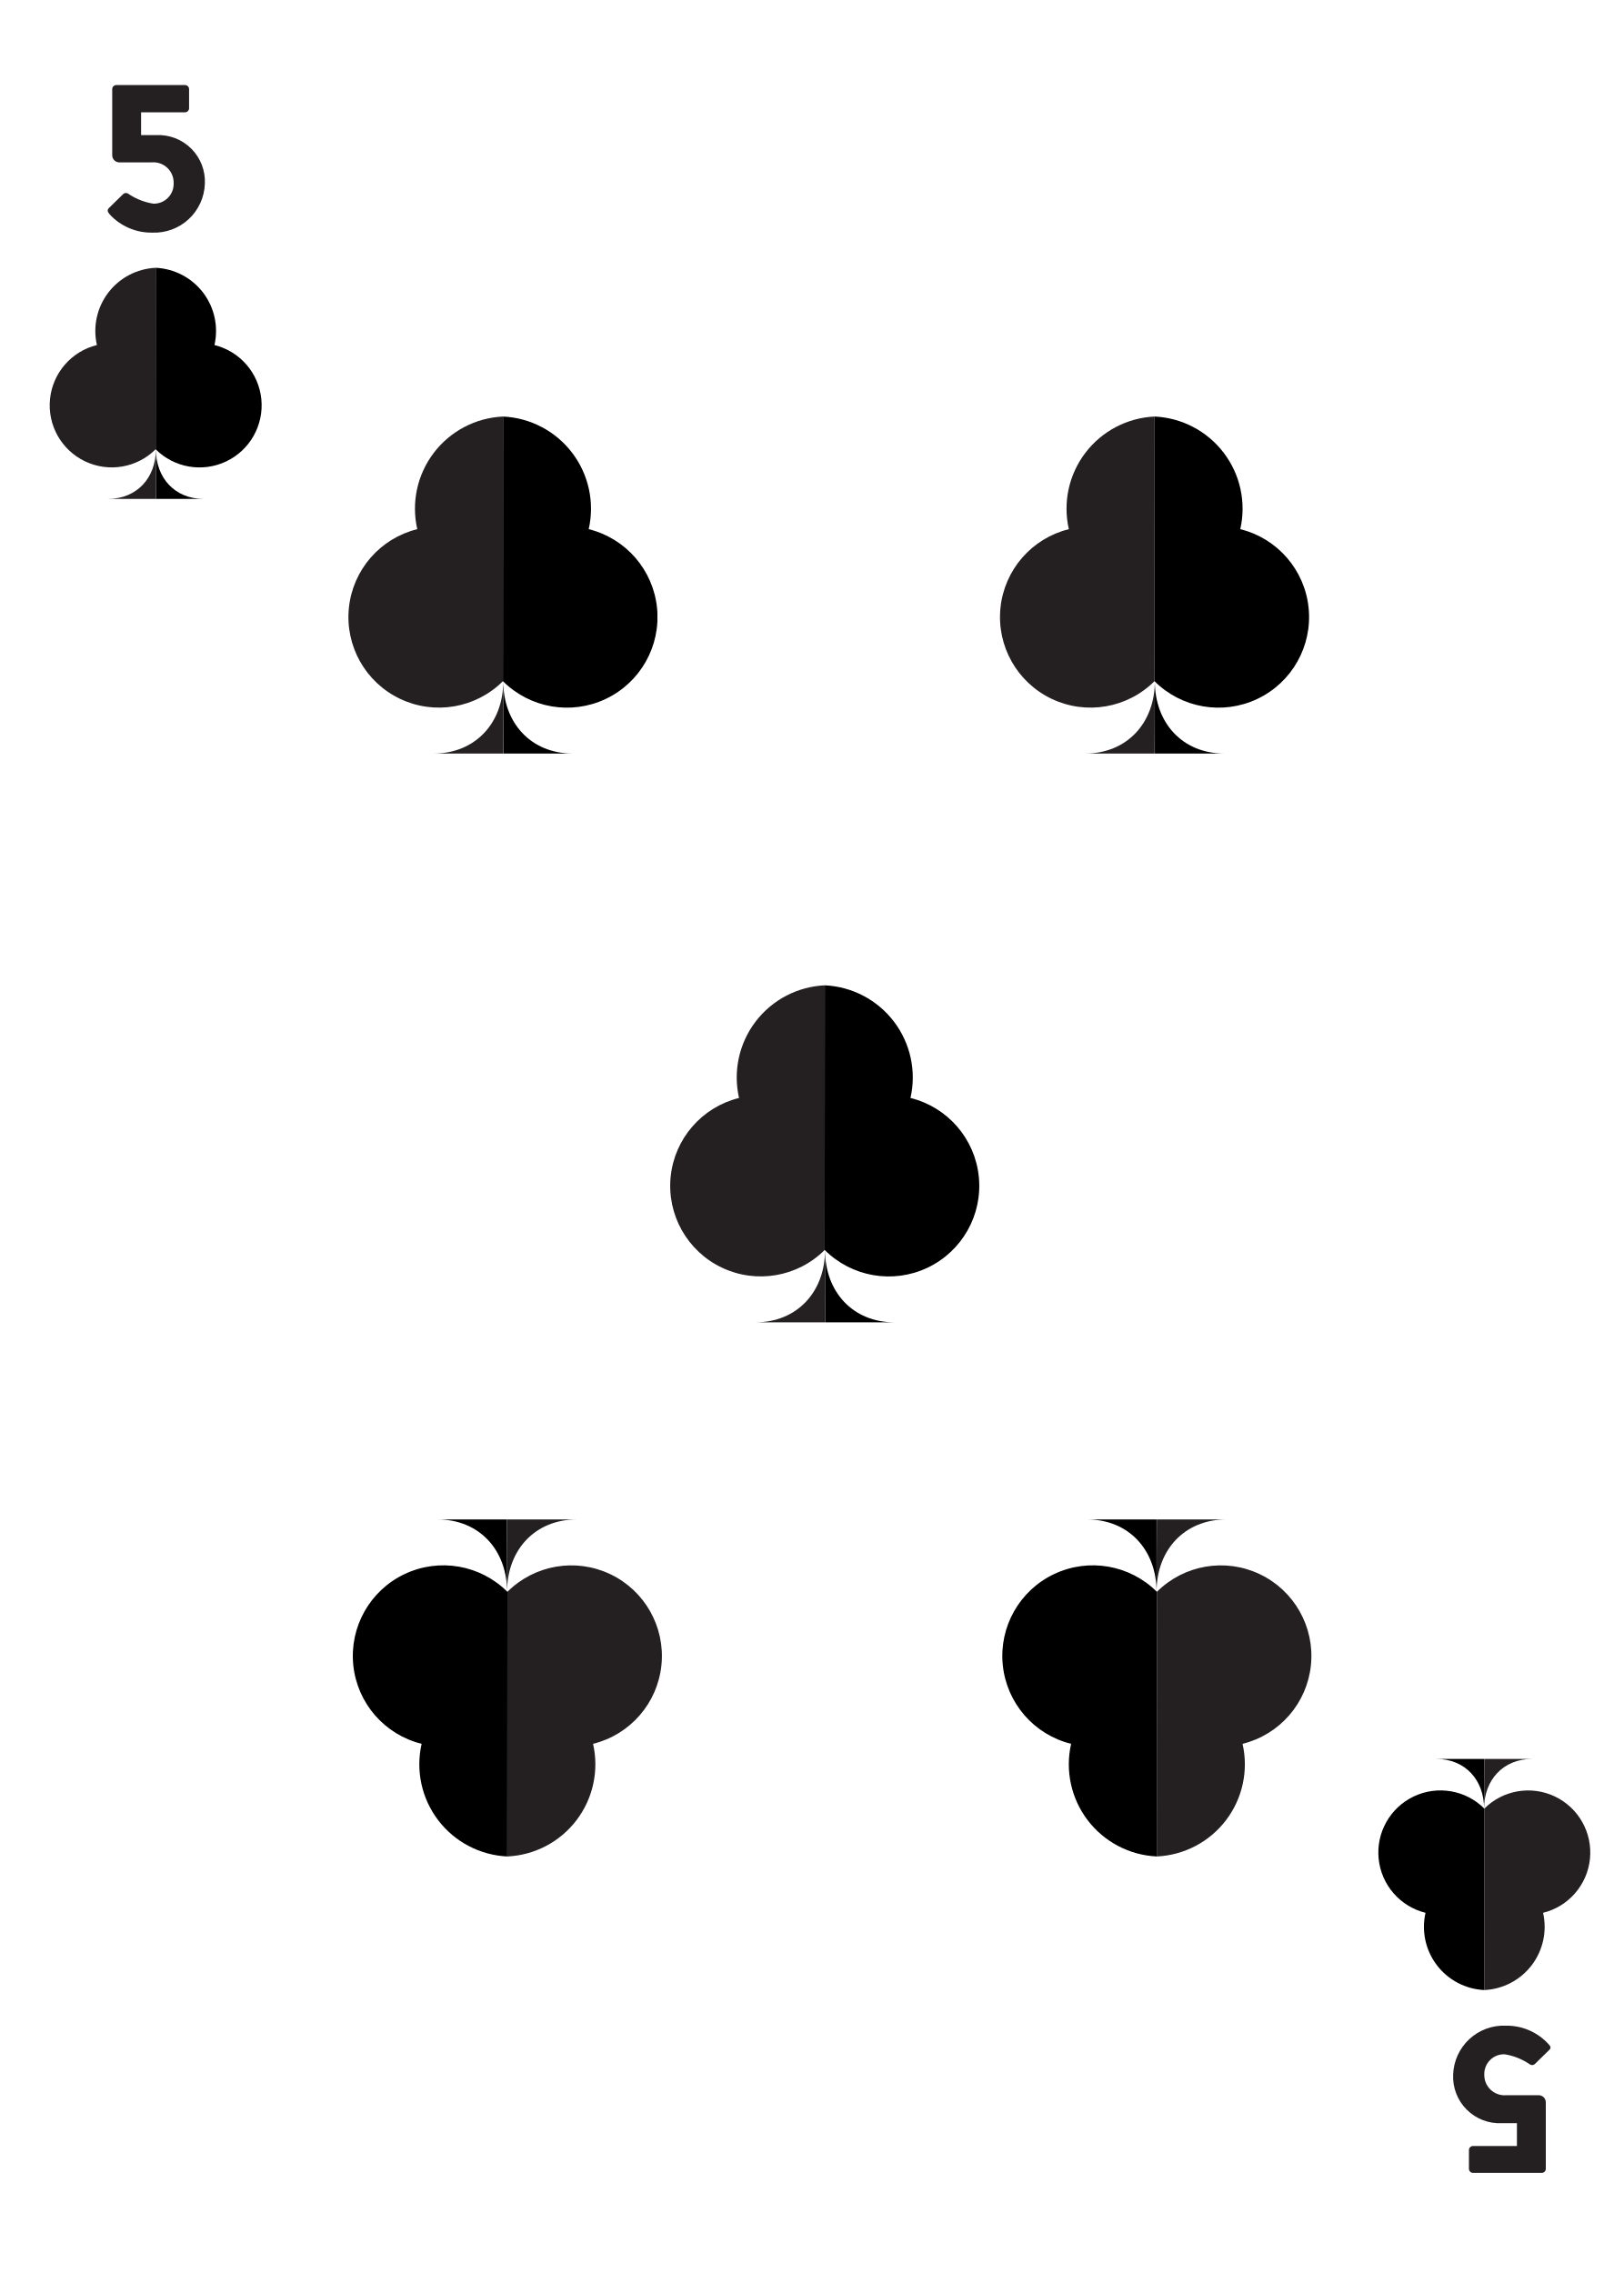
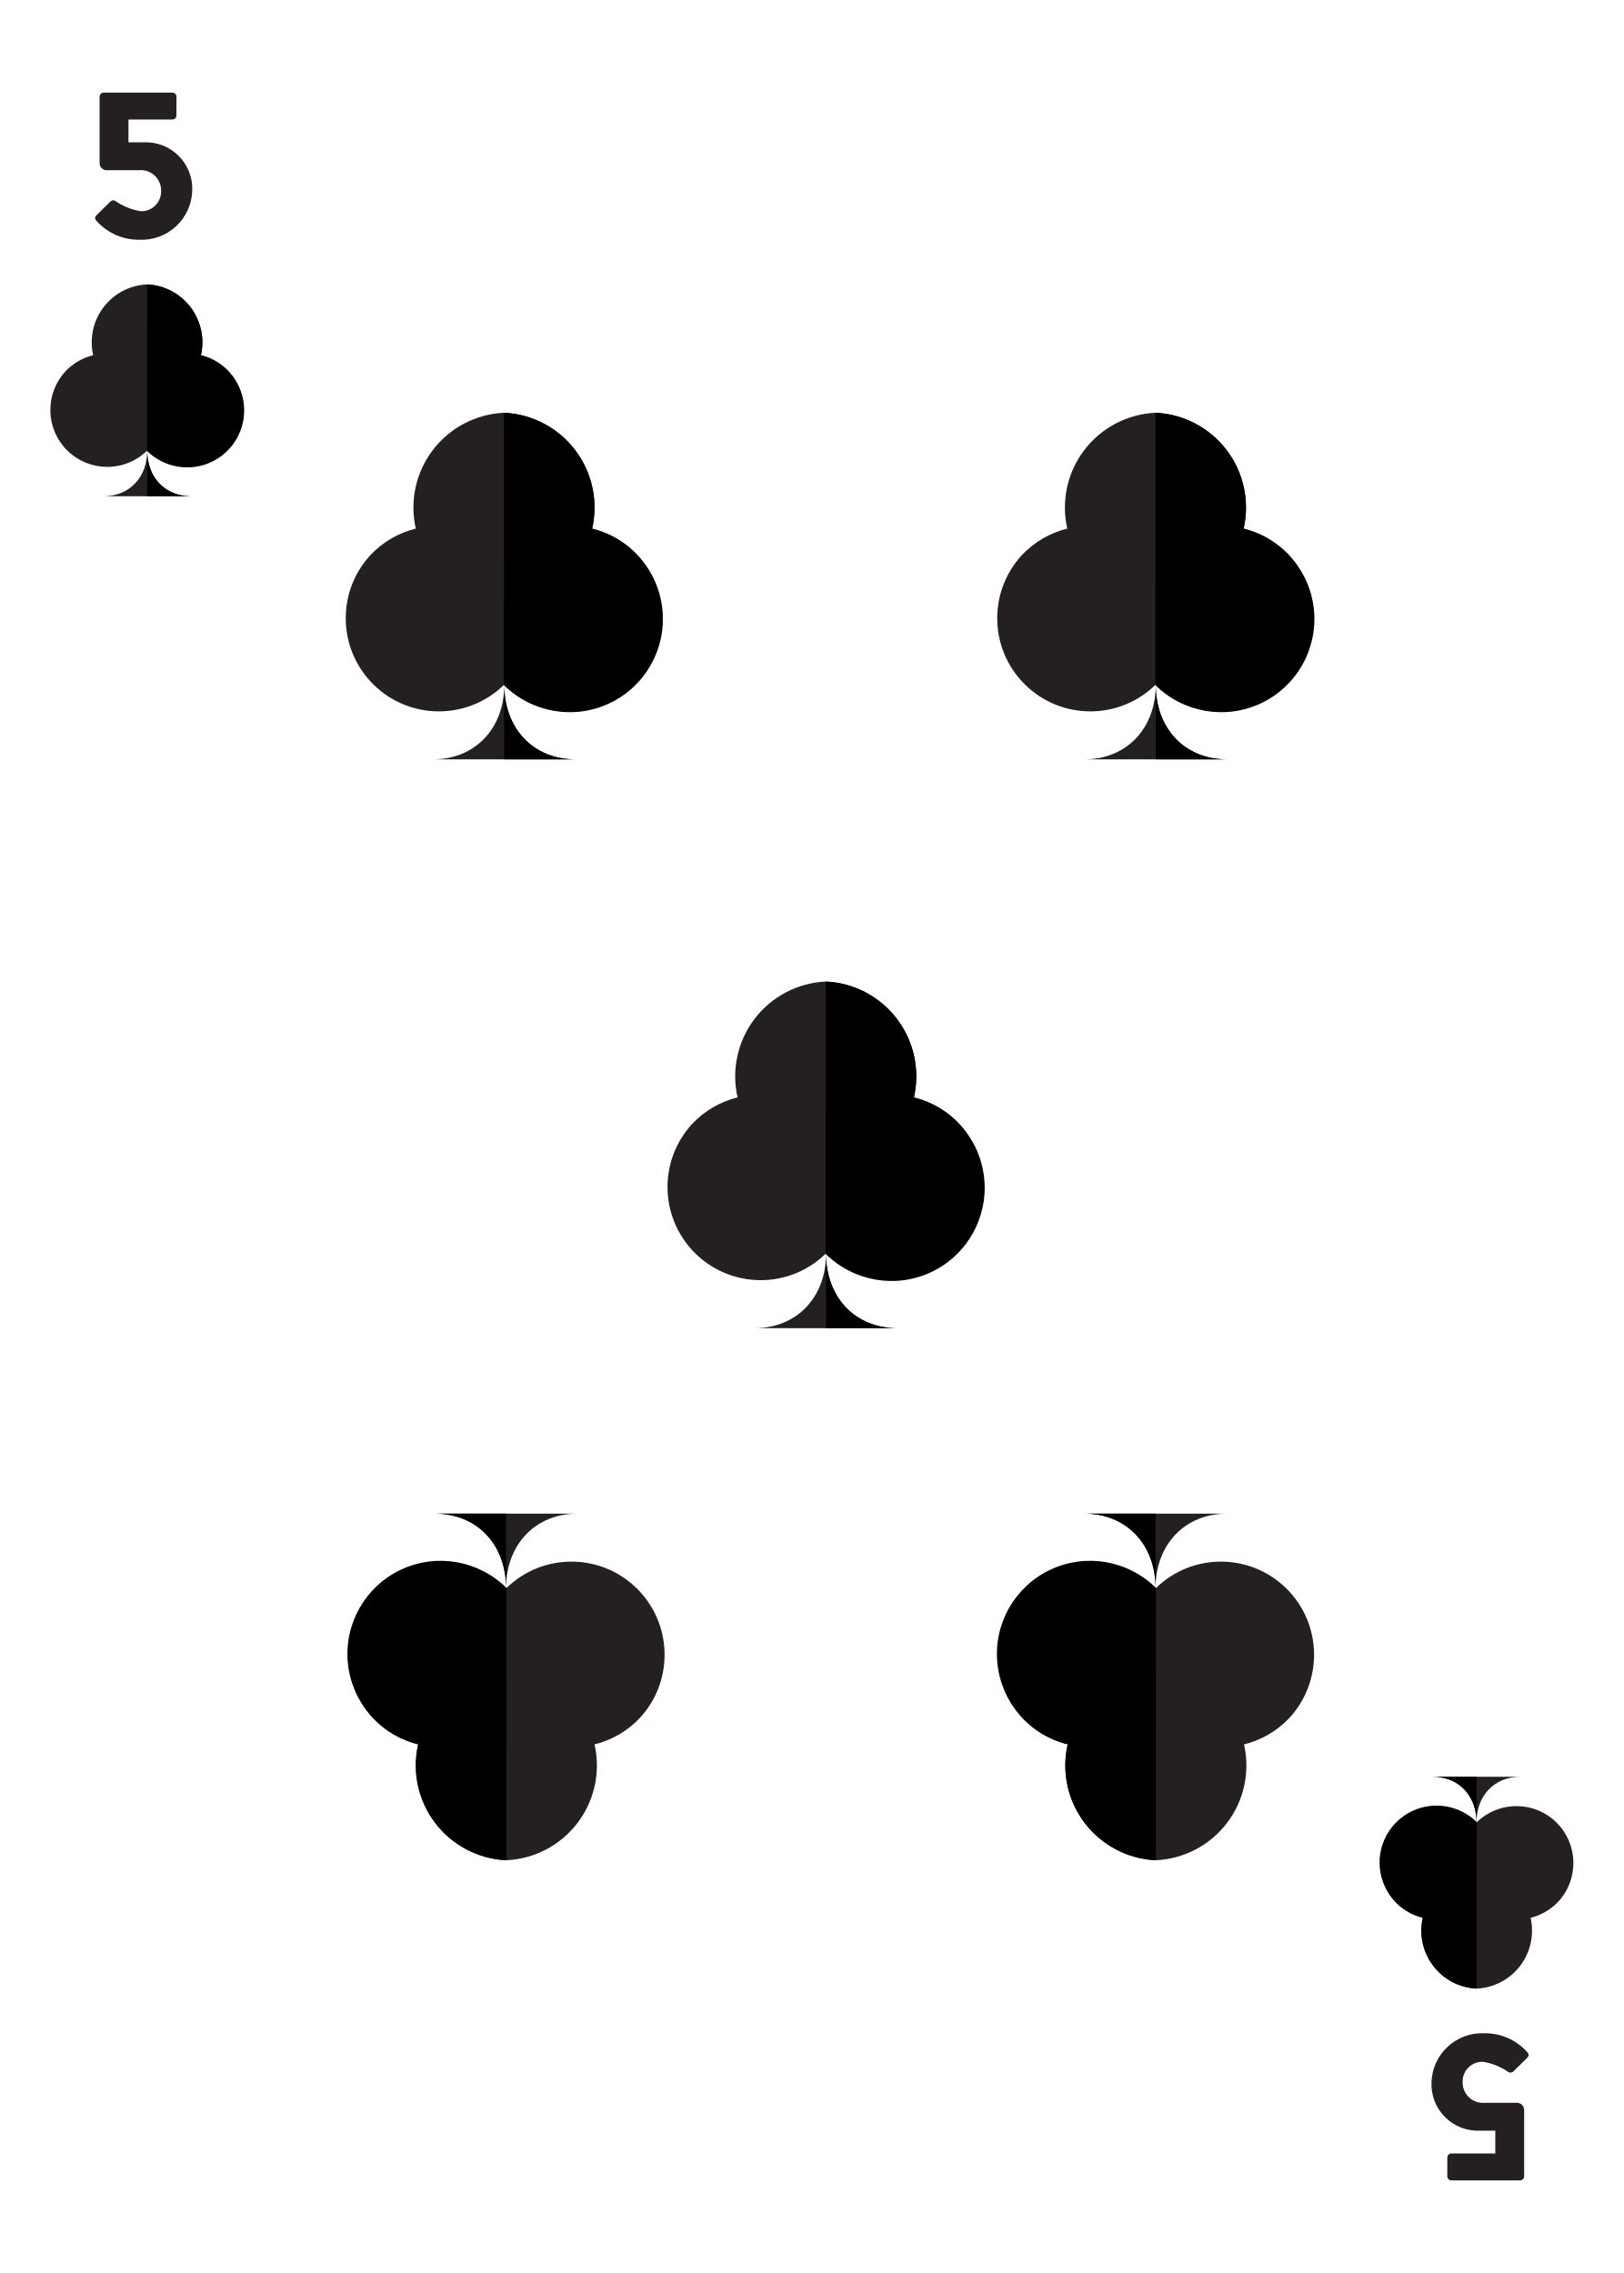
<svg xmlns="http://www.w3.org/2000/svg" xmlns:xlink="http://www.w3.org/1999/xlink" id="Layer_1" data-name="Layer 1" viewBox="0 0 180 252">
  <defs>
    <style>.cls-1{fill:#241f21;}</style>
-     <symbol id="Club" data-name="Club" viewBox="0 0 97.82 106.75">
-       <path class="cls-1" d="M49,83.83c0,13.23-8.84,22.92-22.07,22.92h22Z" />
+     <symbol id="Club_2" data-name="Club 2" viewBox="0 0 97.82 106.75">
+       <path class="cls-1" d="M49,83.83c0,13.23-8.84,22.92-22.07,22.92H71C57.74,106.75,49,97.06,49,83.83Z" />
+       <path class="cls-1" d="M89.92,43.72a28.59,28.59,0,0,0-13.86-8A29.22,29.22,0,0,0,48.93,0,29.22,29.22,0,0,0,21.76,35.68,28.56,28.56,0,0,0,7.88,43.74a28.68,28.68,0,0,0,41,40.09,28.69,28.69,0,0,0,41-40.11Z" />
      <path d="M49,83.83c0,13.23,8.78,22.92,22,22.92h-22Z" />
-       <path class="cls-1" d="M48.89,83.83h0A28.68,28.68,0,1,1,21.76,35.68,29.22,29.22,0,0,1,48.93,0Z" />
      <path d="M48.89,83.83h0A28.69,28.69,0,1,0,76.06,35.68,29.22,29.22,0,0,0,48.93,0Z" />
    </symbol>
-     <symbol id="Club_medium" data-name="Club medium" viewBox="0 0 34.49 37.64">
-       <use width="97.82" height="106.75" transform="scale(0.35)" xlink:href="#Club" />
-     </symbol>
  </defs>
-   <use width="97.82" height="106.75" transform="translate(5.52 29.69) scale(0.24)" xlink:href="#Club" />
-   <use width="97.82" height="106.75" transform="translate(176.28 220.63) rotate(180) scale(0.24)" xlink:href="#Club" />
-   <use width="34.49" height="37.64" transform="translate(38.64 46.18)" xlink:href="#Club_medium" />
-   <use width="34.49" height="37.64" transform="translate(110.87 46.18)" xlink:href="#Club_medium" />
-   <use width="34.49" height="37.64" transform="translate(145.36 205.82) rotate(180)" xlink:href="#Club_medium" />
-   <use width="34.49" height="37.64" transform="translate(73.36 205.82) rotate(180)" xlink:href="#Club_medium" />
-   <use width="34.49" height="37.64" transform="translate(74.31 109.24)" xlink:href="#Club_medium" />
-   <path class="cls-1" d="M12.14,23l1.49-1.46a.45.45,0,0,1,.56-.08A6.82,6.82,0,0,0,17,22.58a2.19,2.19,0,0,0,2.25-2.25A2.25,2.25,0,0,0,16.82,18H13.18a.79.79,0,0,1-.74-.83V9.88a.45.45,0,0,1,.45-.45h7.62a.45.45,0,0,1,.45.45V12a.45.45,0,0,1-.45.45H15.64v2.53h1.68a5.15,5.15,0,0,1,5.39,5.39,5.61,5.61,0,0,1-5.84,5.42,6.27,6.27,0,0,1-4.69-2C11.88,23.43,11.85,23.27,12.14,23Z" />
-   <path class="cls-1" d="M171.66,227.35l-1.49,1.46a.44.44,0,0,1-.56.07,6.85,6.85,0,0,0-2.82-1.13,2.19,2.19,0,0,0-2.25,2.25,2.25,2.25,0,0,0,2.44,2.29h3.64a.79.79,0,0,1,.74.83v7.33a.45.45,0,0,1-.45.45h-7.62a.45.45,0,0,1-.45-.45v-2.08a.45.45,0,0,1,.45-.45h4.87v-2.53h-1.68a5.15,5.15,0,0,1-5.39-5.39,5.61,5.61,0,0,1,5.84-5.42,6.27,6.27,0,0,1,4.69,2C171.92,226.9,172,227.06,171.66,227.35Z" />
+   <use width="97.82" height="106.75" transform="translate(38.26 45.76) scale(0.36)" xlink:href="#Club_2" />
+   <use width="97.82" height="106.75" transform="translate(110.48 45.76) scale(0.36)" xlink:href="#Club_2" />
+   <use width="97.82" height="106.75" transform="translate(145.74 206.24) rotate(180) scale(0.36)" xlink:href="#Club_2" />
+   <use width="97.82" height="106.75" transform="translate(73.74 206.24) rotate(180) scale(0.36)" xlink:href="#Club_2" />
+   <use width="97.82" height="106.75" transform="translate(73.93 108.82) scale(0.36)" xlink:href="#Club_2" />
+   <path class="cls-1" d="M10.74,23.82l1.49-1.47a.45.45,0,0,1,.56-.07,6.82,6.82,0,0,0,2.82,1.14,2.19,2.19,0,0,0,2.25-2.25,2.25,2.25,0,0,0-2.44-2.3H11.78a.79.79,0,0,1-.74-.82V10.71a.45.45,0,0,1,.45-.44h7.62a.45.45,0,0,1,.45.44V12.8a.45.45,0,0,1-.45.45H14.24v2.53h1.68a5.15,5.15,0,0,1,5.39,5.39,5.61,5.61,0,0,1-5.84,5.41,6.27,6.27,0,0,1-4.69-2C10.48,24.27,10.45,24.1,10.74,23.82Z" />
+   <path class="cls-1" d="M169.26,228.18l-1.49,1.47a.45.45,0,0,1-.56.07,6.82,6.82,0,0,0-2.82-1.14,2.19,2.19,0,0,0-2.25,2.25,2.25,2.25,0,0,0,2.44,2.3h3.64a.79.79,0,0,1,.74.82v7.34a.45.45,0,0,1-.45.44h-7.62a.45.45,0,0,1-.45-.44V239.2a.45.45,0,0,1,.45-.45h4.87v-2.53h-1.68a5.15,5.15,0,0,1-5.39-5.39,5.61,5.61,0,0,1,5.84-5.41,6.27,6.27,0,0,1,4.69,2C169.52,227.73,169.55,227.9,169.26,228.18Z" />
+   <use width="97.82" height="106.75" transform="translate(5.54 31.53) scale(0.22)" xlink:href="#Club_2" />
+   <use width="97.82" height="106.75" transform="translate(174.46 220.47) rotate(180) scale(0.22)" xlink:href="#Club_2" />
</svg>
